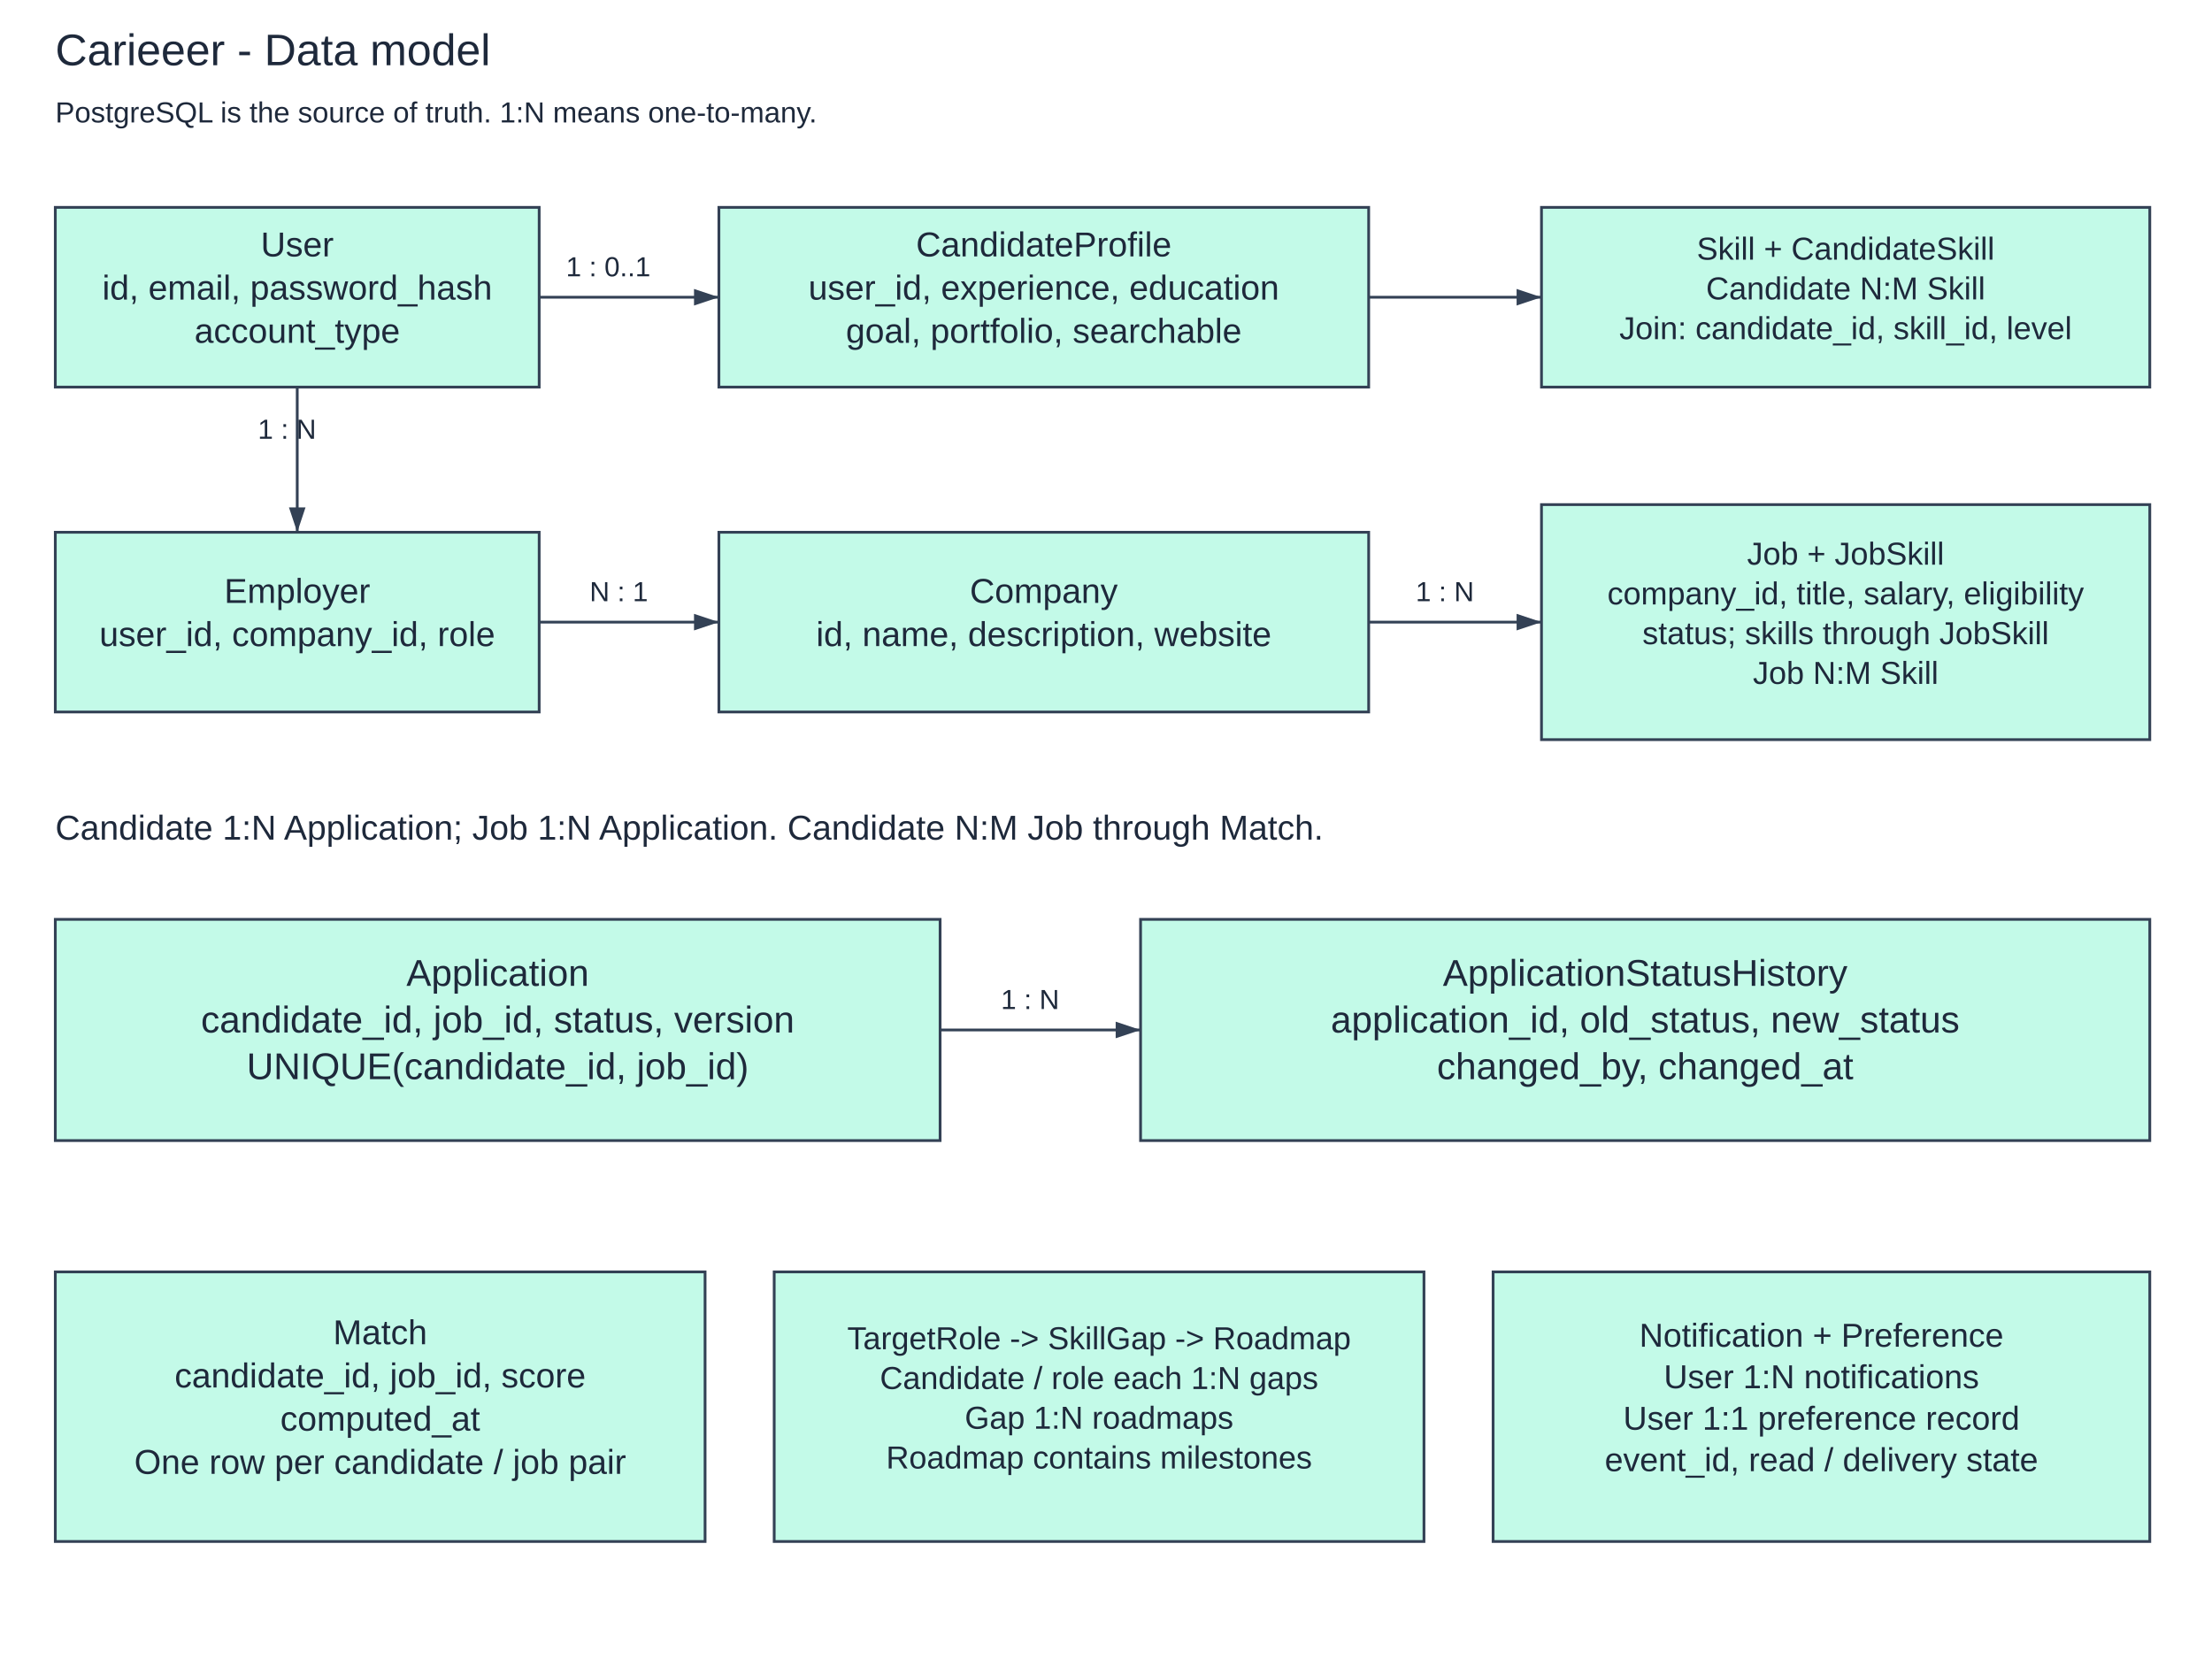
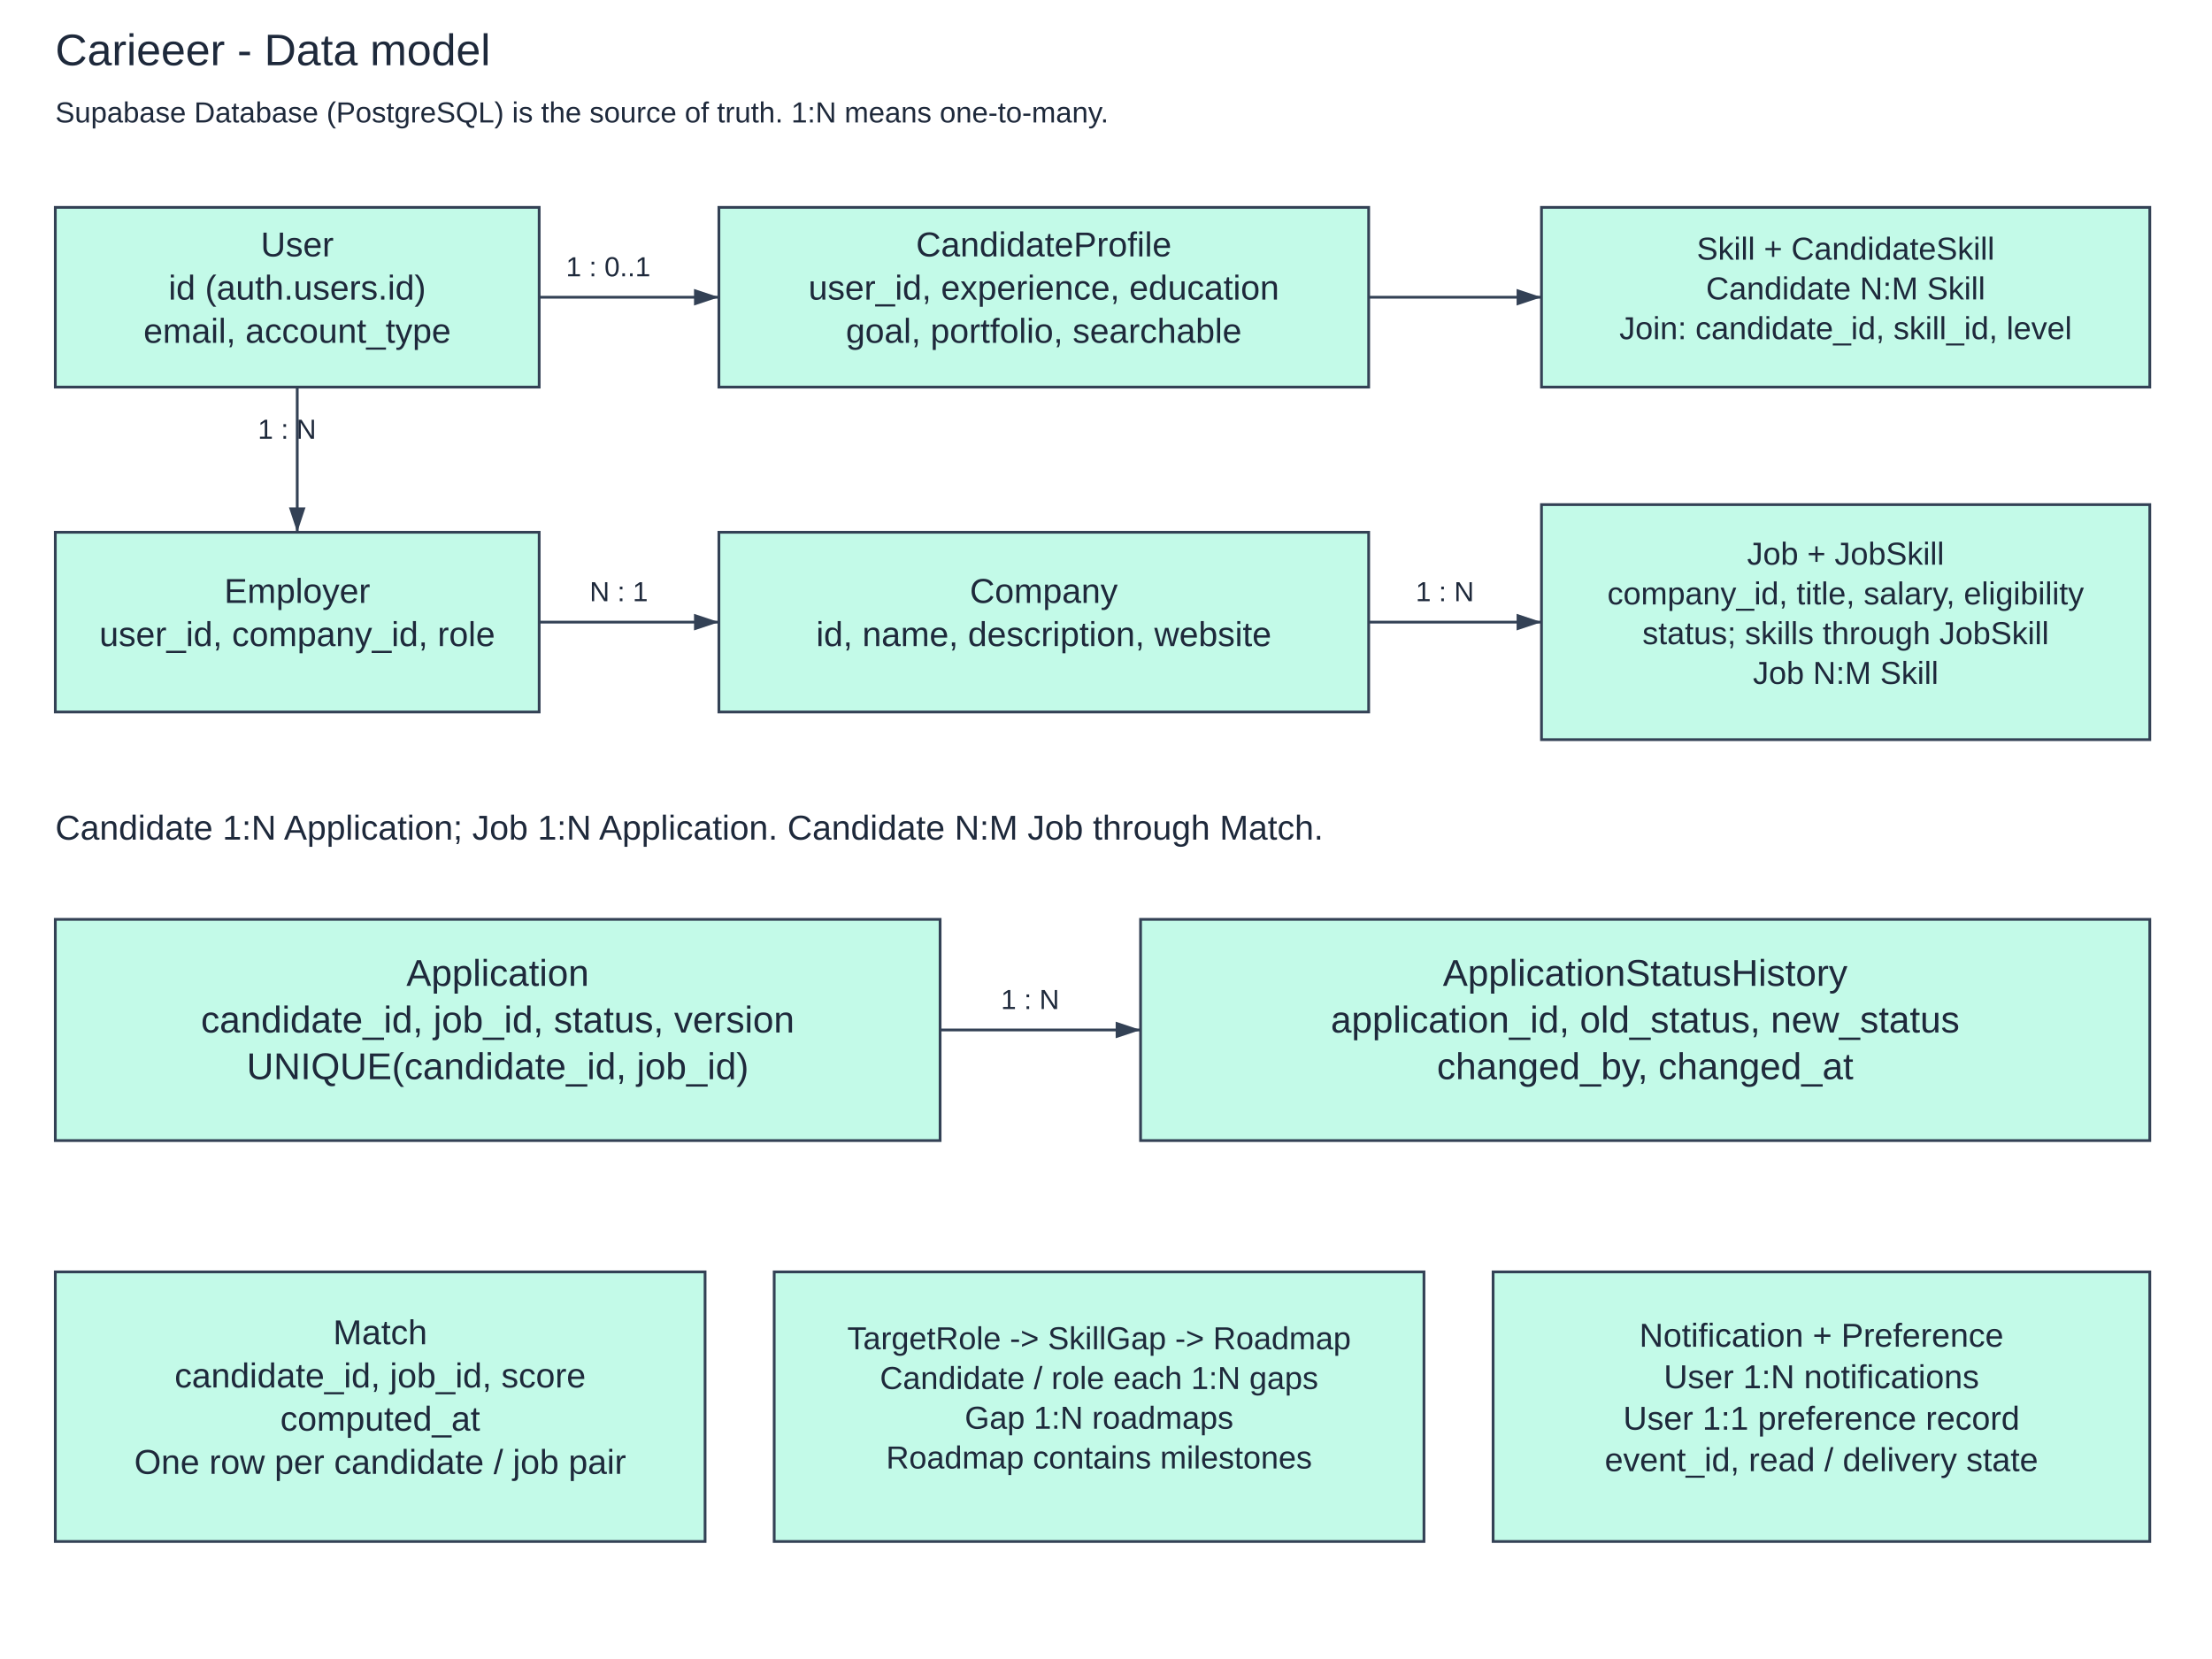
<svg xmlns="http://www.w3.org/2000/svg" width="1600" height="1200" viewBox="0 0 1600 1200" role="img">
  <defs>
    <marker id="sync" markerWidth="10" markerHeight="10" refX="9" refY="3" orient="auto" markerUnits="strokeWidth">
      <path d="M0,0 L0,6 L9,3 z" fill="#334155" />
    </marker>
    <marker id="async" markerWidth="10" markerHeight="10" refX="9" refY="3" orient="auto" markerUnits="strokeWidth">
      <path d="M0,0 L0,6 L9,3 z" fill="#7c3aed" />
    </marker>
  </defs>
  <rect width="1600" height="1200" fill="white" />
  <text x="40" y="25" dominant-baseline="hanging" text-anchor="start" font-family="Arial, sans-serif" font-size="32" fill="#1e293b">Carieeer - Data model</text>
-   <text x="40" y="74" dominant-baseline="hanging" text-anchor="start" font-family="Arial, sans-serif" font-size="21" fill="#1e293b">PostgreSQL is the source of truth. 1:N means one-to-many.</text>
+   <text x="40" y="74" dominant-baseline="hanging" text-anchor="start" font-family="Arial, sans-serif" font-size="21" fill="#1e293b">Supabase Database (PostgreSQL) is the source of truth. 1:N means one-to-many.</text>
  <rect x="40" y="150" width="350" height="130" rx="0" fill="#c3fae8" stroke="#334155" stroke-width="2" />
  <text x="215" y="168.125" dominant-baseline="hanging" text-anchor="middle" font-family="Arial, sans-serif" font-size="25" fill="#1e293b">User</text>
-   <text x="215" y="199.375" dominant-baseline="hanging" text-anchor="middle" font-family="Arial, sans-serif" font-size="25" fill="#1e293b">id, email, password_hash</text>
-   <text x="215" y="230.625" dominant-baseline="hanging" text-anchor="middle" font-family="Arial, sans-serif" font-size="25" fill="#1e293b">account_type</text>
+   <text x="215" y="199.375" dominant-baseline="hanging" text-anchor="middle" font-family="Arial, sans-serif" font-size="25" fill="#1e293b">id (auth.users.id)</text>
+   <text x="215" y="230.625" dominant-baseline="hanging" text-anchor="middle" font-family="Arial, sans-serif" font-size="25" fill="#1e293b">email, account_type</text>
  <rect x="520" y="150" width="470" height="130" rx="0" fill="#c3fae8" stroke="#334155" stroke-width="2" />
  <text x="755" y="168.125" dominant-baseline="hanging" text-anchor="middle" font-family="Arial, sans-serif" font-size="25" fill="#1e293b">CandidateProfile</text>
  <text x="755" y="199.375" dominant-baseline="hanging" text-anchor="middle" font-family="Arial, sans-serif" font-size="25" fill="#1e293b">user_id, experience, education</text>
  <text x="755" y="230.625" dominant-baseline="hanging" text-anchor="middle" font-family="Arial, sans-serif" font-size="25" fill="#1e293b">goal, portfolio, searchable</text>
  <polyline points="390,215 520,215" fill="none" stroke="#334155" stroke-width="2" marker-end="url(#sync)" />
  <text x="409.4" y="186" dominant-baseline="hanging" text-anchor="start" font-family="Arial, sans-serif" font-size="20" fill="#1e293b">1 : 0..1</text>
  <rect x="1115" y="150" width="440" height="130" rx="0" fill="#c3fae8" stroke="#334155" stroke-width="2" />
  <text x="1335" y="171.875" dominant-baseline="hanging" text-anchor="middle" font-family="Arial, sans-serif" font-size="23" fill="#1e293b">Skill + CandidateSkill</text>
  <text x="1335" y="200.625" dominant-baseline="hanging" text-anchor="middle" font-family="Arial, sans-serif" font-size="23" fill="#1e293b">Candidate N:M Skill</text>
  <text x="1335" y="229.375" dominant-baseline="hanging" text-anchor="middle" font-family="Arial, sans-serif" font-size="23" fill="#1e293b">Join: candidate_id, skill_id, level</text>
  <polyline points="990,215 1115,215" fill="none" stroke="#334155" stroke-width="2" marker-end="url(#sync)" />
  <rect x="40" y="385" width="350" height="130" rx="0" fill="#c3fae8" stroke="#334155" stroke-width="2" />
  <text x="215" y="418.75" dominant-baseline="hanging" text-anchor="middle" font-family="Arial, sans-serif" font-size="25" fill="#1e293b">Employer</text>
  <text x="215" y="450" dominant-baseline="hanging" text-anchor="middle" font-family="Arial, sans-serif" font-size="25" fill="#1e293b">user_id, company_id, role</text>
  <polyline points="215,280 215,385" fill="none" stroke="#334155" stroke-width="2" marker-end="url(#sync)" />
  <text x="186.5" y="303.5" dominant-baseline="hanging" text-anchor="start" font-family="Arial, sans-serif" font-size="20" fill="#1e293b">1 : N</text>
  <rect x="520" y="385" width="470" height="130" rx="0" fill="#c3fae8" stroke="#334155" stroke-width="2" />
  <text x="755" y="418.75" dominant-baseline="hanging" text-anchor="middle" font-family="Arial, sans-serif" font-size="25" fill="#1e293b">Company</text>
  <text x="755" y="450" dominant-baseline="hanging" text-anchor="middle" font-family="Arial, sans-serif" font-size="25" fill="#1e293b">id, name, description, website</text>
  <polyline points="390,450 520,450" fill="none" stroke="#334155" stroke-width="2" marker-end="url(#sync)" />
  <text x="426.5" y="421" dominant-baseline="hanging" text-anchor="start" font-family="Arial, sans-serif" font-size="20" fill="#1e293b">N : 1</text>
  <rect x="1115" y="365" width="440" height="170" rx="0" fill="#c3fae8" stroke="#334155" stroke-width="2" />
  <text x="1335" y="392.5" dominant-baseline="hanging" text-anchor="middle" font-family="Arial, sans-serif" font-size="23" fill="#1e293b">Job + JobSkill</text>
  <text x="1335" y="421.25" dominant-baseline="hanging" text-anchor="middle" font-family="Arial, sans-serif" font-size="23" fill="#1e293b">company_id, title, salary, eligibility</text>
  <text x="1335" y="450" dominant-baseline="hanging" text-anchor="middle" font-family="Arial, sans-serif" font-size="23" fill="#1e293b">status; skills through JobSkill</text>
  <text x="1335" y="478.75" dominant-baseline="hanging" text-anchor="middle" font-family="Arial, sans-serif" font-size="23" fill="#1e293b">Job N:M Skill</text>
  <polyline points="990,450 1115,450" fill="none" stroke="#334155" stroke-width="2" marker-end="url(#sync)" />
  <text x="1024" y="421" dominant-baseline="hanging" text-anchor="start" font-family="Arial, sans-serif" font-size="20" fill="#1e293b">1 : N</text>
  <text x="40" y="590" dominant-baseline="hanging" text-anchor="start" font-family="Arial, sans-serif" font-size="25" fill="#1e293b">Candidate 1:N Application; Job 1:N Application. Candidate N:M Job through Match.</text>
  <rect x="40" y="665" width="640" height="160" rx="0" fill="#c3fae8" stroke="#334155" stroke-width="2" />
  <text x="360" y="694.375" dominant-baseline="hanging" text-anchor="middle" font-family="Arial, sans-serif" font-size="27" fill="#1e293b">Application</text>
  <text x="360" y="728.125" dominant-baseline="hanging" text-anchor="middle" font-family="Arial, sans-serif" font-size="27" fill="#1e293b">candidate_id, job_id, status, version</text>
  <text x="360" y="761.875" dominant-baseline="hanging" text-anchor="middle" font-family="Arial, sans-serif" font-size="27" fill="#1e293b">UNIQUE(candidate_id, job_id)</text>
  <rect x="825" y="665" width="730" height="160" rx="0" fill="#c3fae8" stroke="#334155" stroke-width="2" />
  <text x="1190" y="694.375" dominant-baseline="hanging" text-anchor="middle" font-family="Arial, sans-serif" font-size="27" fill="#1e293b">ApplicationStatusHistory</text>
  <text x="1190" y="728.125" dominant-baseline="hanging" text-anchor="middle" font-family="Arial, sans-serif" font-size="27" fill="#1e293b">application_id, old_status, new_status</text>
  <text x="1190" y="761.875" dominant-baseline="hanging" text-anchor="middle" font-family="Arial, sans-serif" font-size="27" fill="#1e293b">changed_by, changed_at</text>
  <polyline points="680,745 825,745" fill="none" stroke="#334155" stroke-width="2" marker-end="url(#sync)" />
  <text x="724" y="716" dominant-baseline="hanging" text-anchor="start" font-family="Arial, sans-serif" font-size="20" fill="#1e293b">1 : N</text>
  <rect x="40" y="920" width="470" height="195" rx="0" fill="#c3fae8" stroke="#334155" stroke-width="2" />
  <text x="275" y="955" dominant-baseline="hanging" text-anchor="middle" font-family="Arial, sans-serif" font-size="25" fill="#1e293b">Match</text>
  <text x="275" y="986.25" dominant-baseline="hanging" text-anchor="middle" font-family="Arial, sans-serif" font-size="25" fill="#1e293b">candidate_id, job_id, score</text>
  <text x="275" y="1017.5" dominant-baseline="hanging" text-anchor="middle" font-family="Arial, sans-serif" font-size="25" fill="#1e293b">computed_at</text>
  <text x="275" y="1048.75" dominant-baseline="hanging" text-anchor="middle" font-family="Arial, sans-serif" font-size="25" fill="#1e293b">One row per candidate / job pair</text>
  <rect x="560" y="920" width="470" height="195" rx="0" fill="#c3fae8" stroke="#334155" stroke-width="2" />
  <text x="795" y="960" dominant-baseline="hanging" text-anchor="middle" font-family="Arial, sans-serif" font-size="23" fill="#1e293b">TargetRole -&gt; SkillGap -&gt; Roadmap</text>
  <text x="795" y="988.75" dominant-baseline="hanging" text-anchor="middle" font-family="Arial, sans-serif" font-size="23" fill="#1e293b">Candidate / role each 1:N gaps</text>
  <text x="795" y="1017.5" dominant-baseline="hanging" text-anchor="middle" font-family="Arial, sans-serif" font-size="23" fill="#1e293b">Gap 1:N roadmaps</text>
  <text x="795" y="1046.25" dominant-baseline="hanging" text-anchor="middle" font-family="Arial, sans-serif" font-size="23" fill="#1e293b">Roadmap contains milestones</text>
  <rect x="1080" y="920" width="475" height="195" rx="0" fill="#c3fae8" stroke="#334155" stroke-width="2" />
  <text x="1317.5" y="957.5" dominant-baseline="hanging" text-anchor="middle" font-family="Arial, sans-serif" font-size="24" fill="#1e293b">Notification + Preference</text>
  <text x="1317.5" y="987.5" dominant-baseline="hanging" text-anchor="middle" font-family="Arial, sans-serif" font-size="24" fill="#1e293b">User 1:N notifications</text>
  <text x="1317.5" y="1017.5" dominant-baseline="hanging" text-anchor="middle" font-family="Arial, sans-serif" font-size="24" fill="#1e293b">User 1:1 preference record</text>
  <text x="1317.5" y="1047.5" dominant-baseline="hanging" text-anchor="middle" font-family="Arial, sans-serif" font-size="24" fill="#1e293b">event_id, read / delivery state</text>
</svg>
